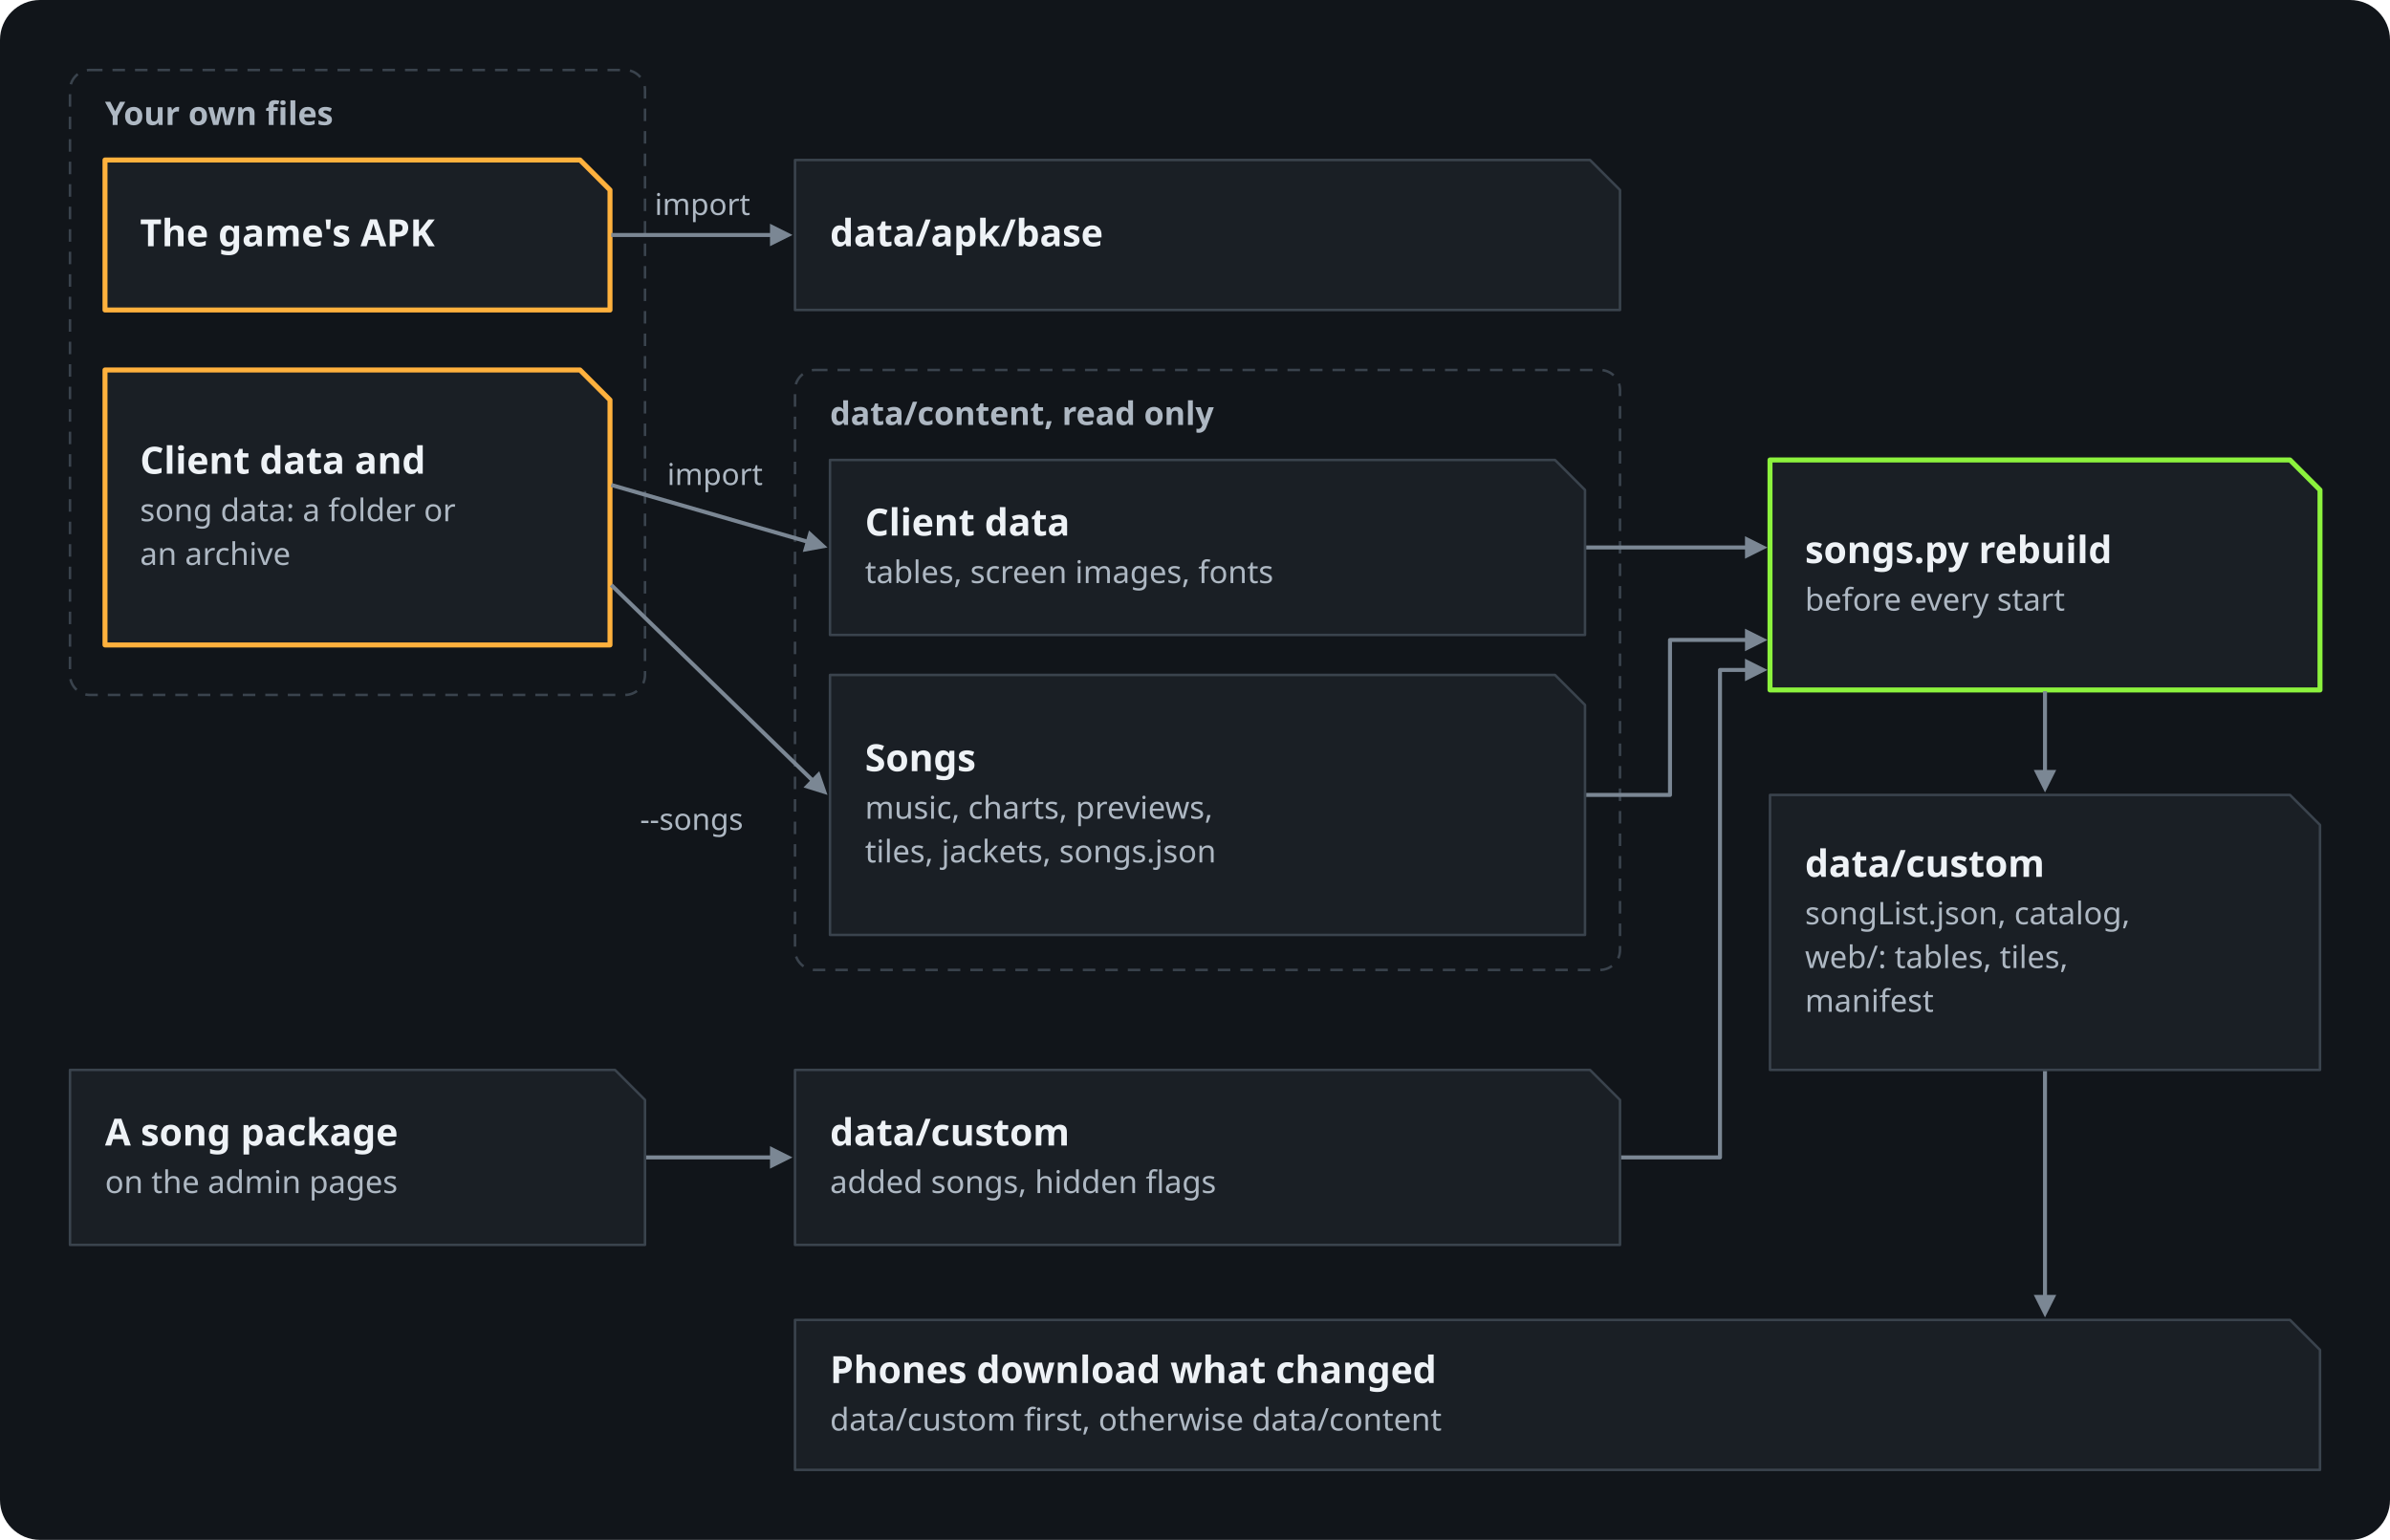
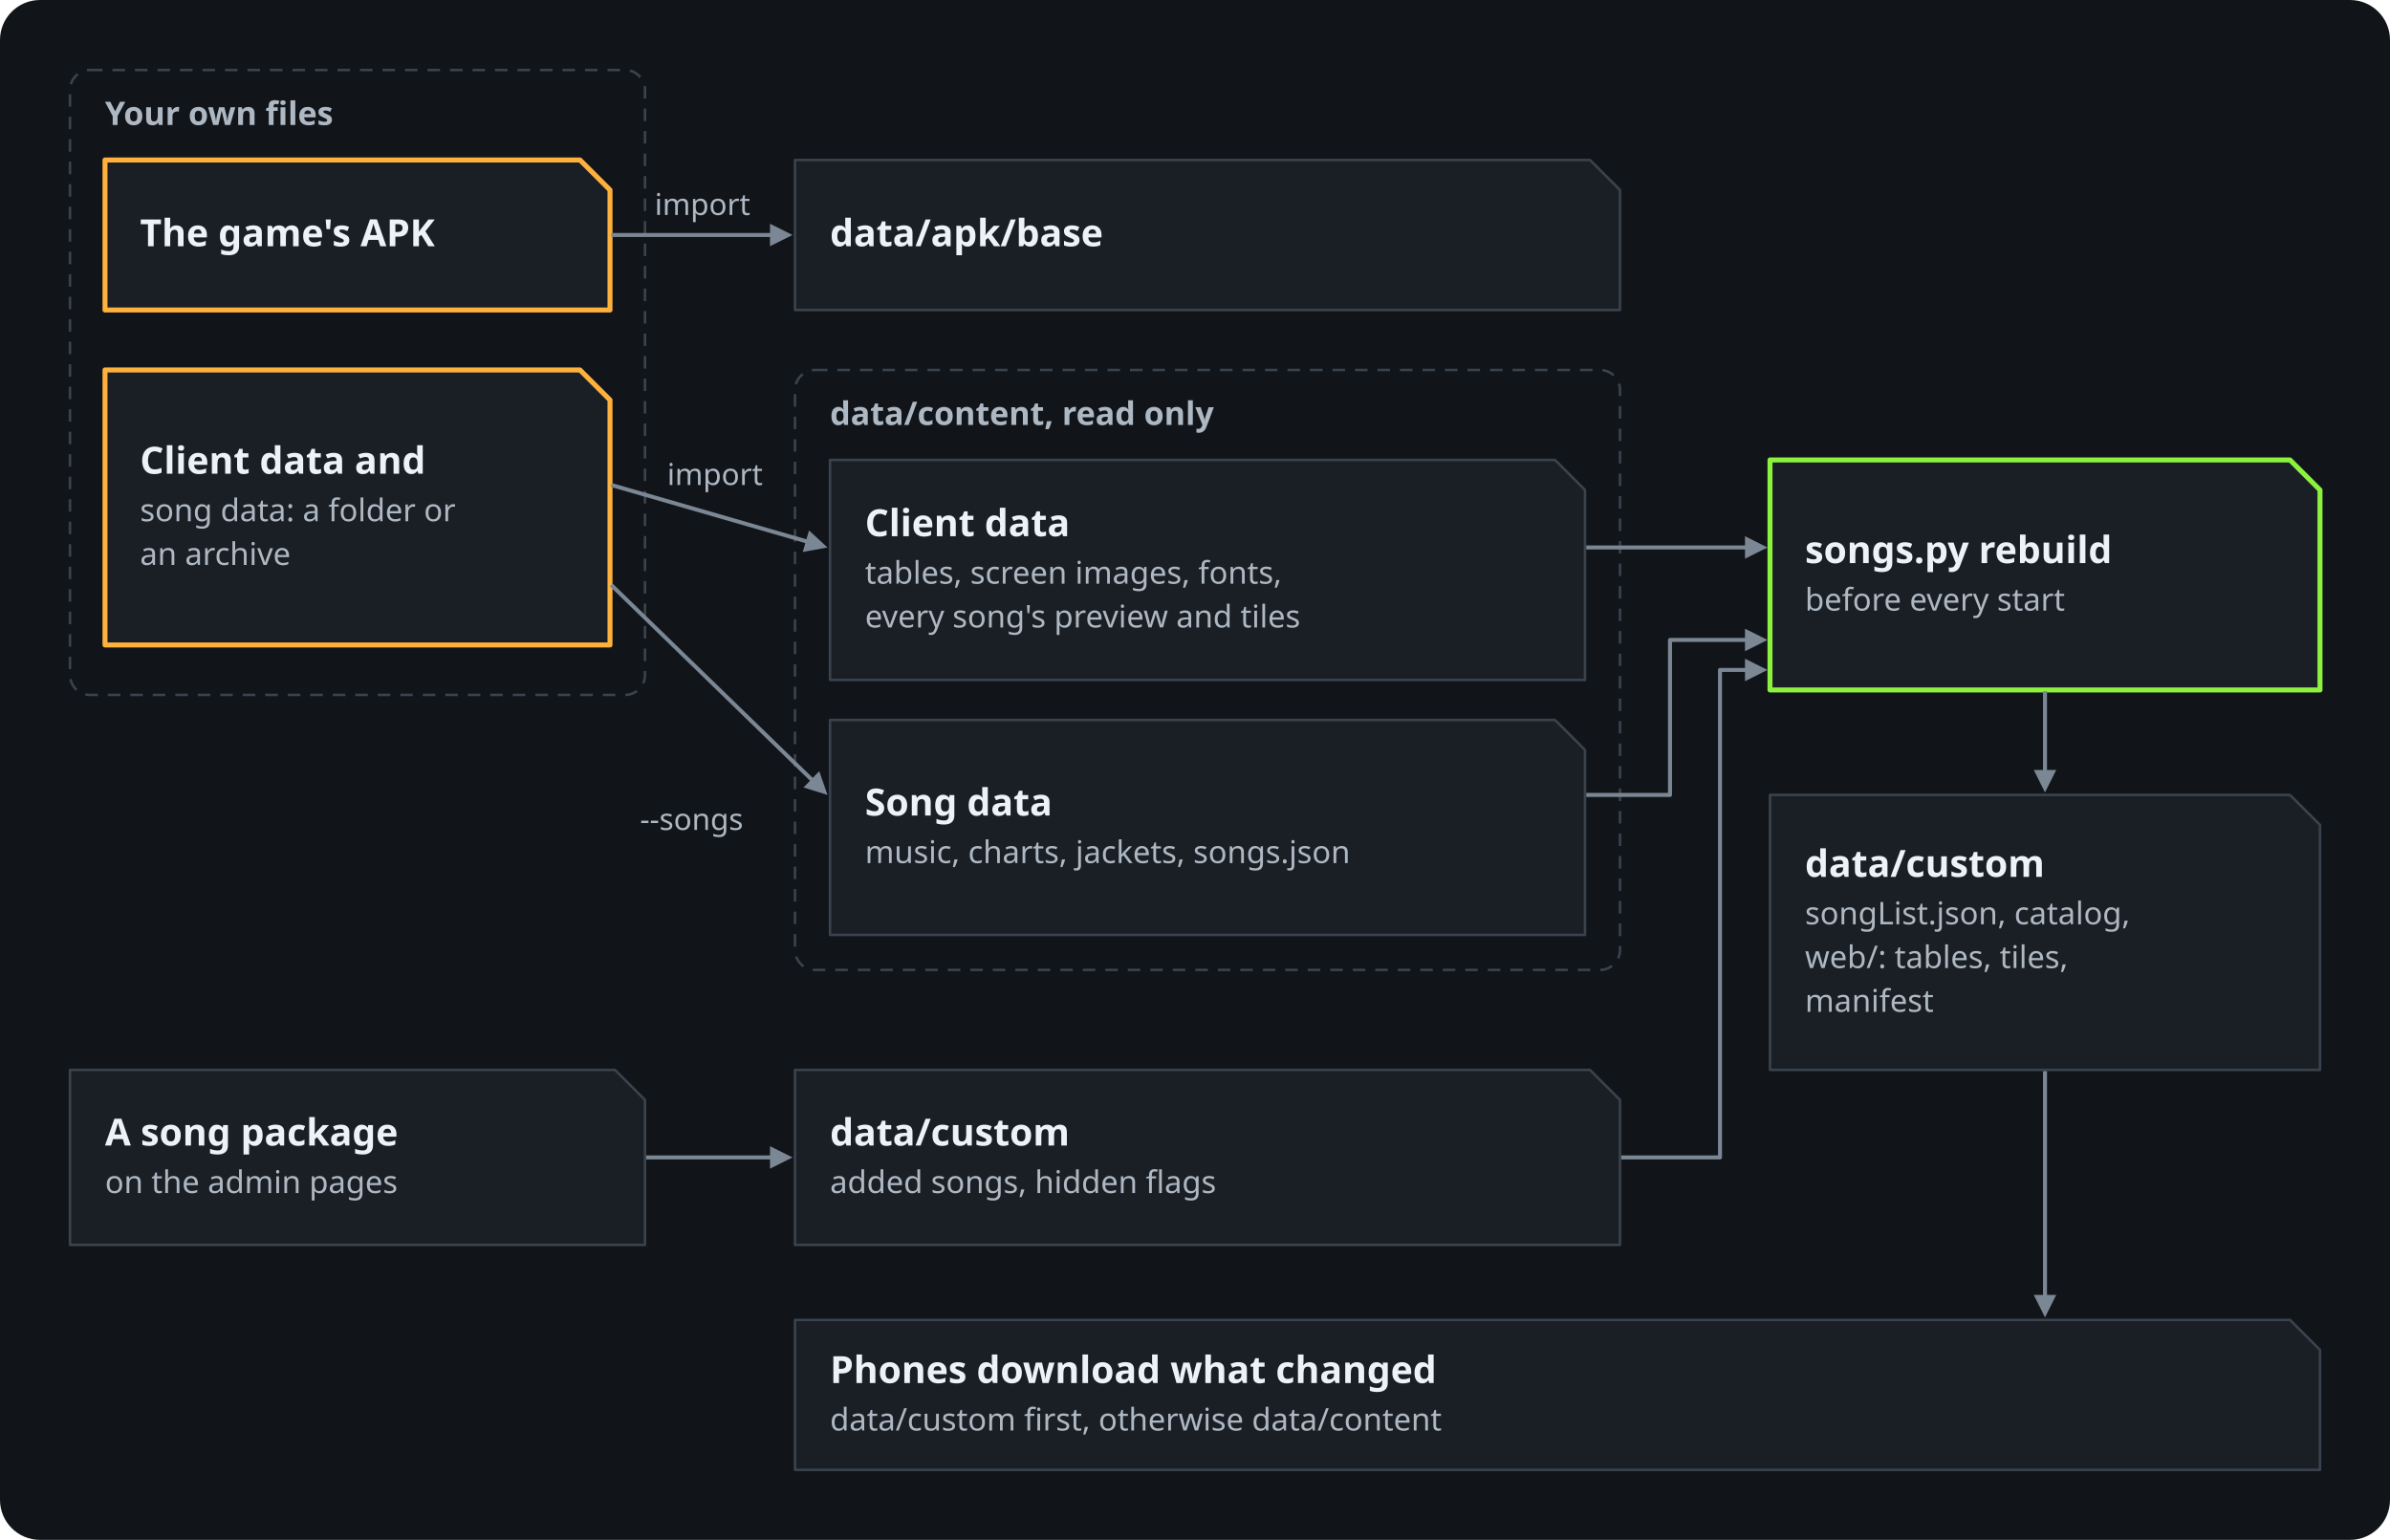
<svg xmlns="http://www.w3.org/2000/svg" viewBox="-28 -28 956 616" width="956" height="616" font-family="-apple-system, BlinkMacSystemFont, 'Segoe UI', 'Noto Sans', 'Apple SD Gothic Neo', 'Malgun Gothic', 'Noto Sans KR', Helvetica, Arial, sans-serif" role="img" aria-label="The content. The import takes your APK into data/apk/base, and the client data and, with --songs, the song data from your files into data/content, read only. A song package added on the admin pages goes to data/custom with the hidden flags. songs.py rebuilds the song list and the client's tables into data/custom before every start; phones download what changed, from data/custom first, otherwise from data/content">
  <rect x="-28" y="-28" width="956" height="616" rx="16" fill="#11151a" />
  <rect x="0" y="0" width="230" height="250" rx="8" fill="#11151a" stroke="#3a434d" stroke-width="1" stroke-dasharray="5 4" />
  <text x="14" y="22" font-size="13" font-weight="600" fill="#aeb8c3" text-anchor="start" data-box="14,216">Your own files</text>
  <path d="M14,36 H204 L216,48 V96 H14 Z" fill="#1a1f25" stroke="#ffb13d" stroke-width="2" stroke-linejoin="round" />
  <text x="28" y="70.5" font-size="15" font-weight="600" fill="#eef2f6" text-anchor="start" data-box="28,202">The game's APK</text>
  <path d="M14,120 H204 L216,132 V230 H14 Z" fill="#1a1f25" stroke="#ffb13d" stroke-width="2" stroke-linejoin="round" />
  <text x="28" y="161.5" font-size="15" font-weight="600" fill="#eef2f6" text-anchor="start" data-box="28,202">Client data and</text>
  <text x="28" y="180.5" font-size="12.5" fill="#aeb8c3" text-anchor="start" data-box="28,202">song data: a folder or</text>
  <text x="28" y="198" font-size="12.5" fill="#aeb8c3" text-anchor="start" data-box="28,202">an archive</text>
  <path d="M290,36 H608 L620,48 V96 H290 Z" fill="#1a1f25" stroke="#3a434d" stroke-width="1" stroke-linejoin="round" />
  <text x="304" y="70.5" font-size="15" font-weight="600" fill="#eef2f6" text-anchor="start" data-box="304,606">data/apk/base</text>
  <path d="M216.5,66 L282,66" fill="none" stroke="#7b8794" stroke-width="1.6" stroke-linejoin="round" />
  <path d="M289,66 L280.0,70.5 L280.0,61.5 Z" fill="#7b8794" data-tip="289,66" />
  <text x="253" y="58" font-size="12" fill="#aeb8c3" text-anchor="middle" data-box="220,286">import</text>
  <rect x="290" y="120" width="330" height="240" rx="8" fill="#11151a" stroke="#3a434d" stroke-width="1" stroke-dasharray="5 4" />
  <text x="304" y="142" font-size="13" font-weight="600" fill="#aeb8c3" text-anchor="start" data-box="304,606">data/content, read only</text>
-   <path d="M304,156 H594 L606,168 V226 H304 Z" fill="#1a1f25" stroke="#3a434d" stroke-width="1" stroke-linejoin="round" />
-   <text x="318" y="186.25" font-size="15" font-weight="600" fill="#eef2f6" text-anchor="start" data-box="318,592">Client data</text>
-   <text x="318" y="205.25" font-size="12.5" fill="#aeb8c3" text-anchor="start" data-box="318,592">tables, screen images, fonts</text>
-   <path d="M304,242 H594 L606,254 V346 H304 Z" fill="#1a1f25" stroke="#3a434d" stroke-width="1" stroke-linejoin="round" />
-   <text x="318" y="280.5" font-size="15" font-weight="600" fill="#eef2f6" text-anchor="start" data-box="318,592">Songs</text>
-   <text x="318" y="299.5" font-size="12.5" fill="#aeb8c3" text-anchor="start" data-box="318,592">music, charts, previews,</text>
-   <text x="318" y="317" font-size="12.5" fill="#aeb8c3" text-anchor="start" data-box="318,592">tiles, jackets, songs.json</text>
+   <path d="M304,156 H594 L606,168 V244 H304 Z" fill="#1a1f25" stroke="#3a434d" stroke-width="1" stroke-linejoin="round" />
+   <text x="318" y="186.5" font-size="15" font-weight="600" fill="#eef2f6" text-anchor="start" data-box="318,592">Client data</text>
+   <text x="318" y="205.5" font-size="12.5" fill="#aeb8c3" text-anchor="start" data-box="318,592">tables, screen images, fonts,</text>
+   <text x="318" y="223" font-size="12.5" fill="#aeb8c3" text-anchor="start" data-box="318,592">every song's preview and tiles</text>
+   <path d="M304,260 H594 L606,272 V346 H304 Z" fill="#1a1f25" stroke="#3a434d" stroke-width="1" stroke-linejoin="round" />
+   <text x="318" y="298.25" font-size="15" font-weight="600" fill="#eef2f6" text-anchor="start" data-box="318,592">Song data</text>
+   <text x="318" y="317.25" font-size="12.5" fill="#aeb8c3" text-anchor="start" data-box="318,592">music, charts, jackets, songs.json</text>
  <path d="M216.5,166 L296.275,189.056" fill="none" stroke="#7b8794" stroke-width="1.6" stroke-linejoin="round" />
  <path d="M303,191 L293.1,192.8 L295.6,184.2 Z" fill="#7b8794" data-tip="303,191" />
  <text x="258" y="166" font-size="12" fill="#aeb8c3" text-anchor="middle" data-box="220,286">import</text>
  <path d="M216.5,206 L297.978,285.123" fill="none" stroke="#7b8794" stroke-width="1.6" stroke-linejoin="round" />
  <path d="M303,290 L293.4,287.0 L299.7,280.5 Z" fill="#7b8794" data-tip="303,290" />
  <text x="228" y="304" font-size="12" fill="#aeb8c3" text-anchor="start" data-box="226,300">--songs</text>
  <path d="M680,156 H888 L900,168 V248 H680 Z" fill="#1a1f25" stroke="#8cf23d" stroke-width="2" stroke-linejoin="round" />
  <text x="694" y="197.25" font-size="15" font-weight="600" fill="#eef2f6" text-anchor="start" data-box="694,886">songs.py rebuild</text>
  <text x="694" y="216.25" font-size="12.5" fill="#aeb8c3" text-anchor="start" data-box="694,886">before every start</text>
  <path d="M606.5,191 L672,191" fill="none" stroke="#7b8794" stroke-width="1.6" stroke-linejoin="round" />
  <path d="M679,191 L670.0,195.5 L670.0,186.5 Z" fill="#7b8794" data-tip="679,191" />
  <path d="M606.5,290 L640,290 L640,228 L672,228" fill="none" stroke="#7b8794" stroke-width="1.6" stroke-linejoin="round" />
  <path d="M679,228 L670.0,232.5 L670.0,223.5 Z" fill="#7b8794" data-tip="679,228" />
  <path d="M0,400 H218 L230,412 V470 H0 Z" fill="#1a1f25" stroke="#3a434d" stroke-width="1" stroke-linejoin="round" />
  <text x="14" y="430.25" font-size="15" font-weight="600" fill="#eef2f6" text-anchor="start" data-box="14,216">A song package</text>
  <text x="14" y="449.25" font-size="12.5" fill="#aeb8c3" text-anchor="start" data-box="14,216">on the admin pages</text>
  <path d="M290,400 H608 L620,412 V470 H290 Z" fill="#1a1f25" stroke="#3a434d" stroke-width="1" stroke-linejoin="round" />
  <text x="304" y="430.25" font-size="15" font-weight="600" fill="#eef2f6" text-anchor="start" data-box="304,606">data/custom</text>
  <text x="304" y="449.25" font-size="12.5" fill="#aeb8c3" text-anchor="start" data-box="304,606">added songs, hidden flags</text>
  <path d="M230.5,435 L282,435" fill="none" stroke="#7b8794" stroke-width="1.6" stroke-linejoin="round" />
  <path d="M289,435 L280.0,439.5 L280.0,430.5 Z" fill="#7b8794" data-tip="289,435" />
  <path d="M620.5,435 L660,435 L660,240 L672,240" fill="none" stroke="#7b8794" stroke-width="1.6" stroke-linejoin="round" />
  <path d="M679,240 L670.0,244.5 L670.0,235.5 Z" fill="#7b8794" data-tip="679,240" />
  <path d="M680,290 H888 L900,302 V400 H680 Z" fill="#1a1f25" stroke="#3a434d" stroke-width="1" stroke-linejoin="round" />
  <text x="694" y="322.75" font-size="15" font-weight="600" fill="#eef2f6" text-anchor="start" data-box="694,886">data/custom</text>
  <text x="694" y="341.75" font-size="12.5" fill="#aeb8c3" text-anchor="start" data-box="694,886">songList.json, catalog,</text>
  <text x="694" y="359.25" font-size="12.5" fill="#aeb8c3" text-anchor="start" data-box="694,886">web/: tables, tiles,</text>
  <text x="694" y="376.75" font-size="12.5" fill="#aeb8c3" text-anchor="start" data-box="694,886">manifest</text>
  <path d="M790,248.5 L790,282" fill="none" stroke="#7b8794" stroke-width="1.6" stroke-linejoin="round" />
  <path d="M790,289 L785.5,280.0 L794.5,280.0 Z" fill="#7b8794" data-tip="790,289" />
  <path d="M290,500 H888 L900,512 V560 H290 Z" fill="#1a1f25" stroke="#3a434d" stroke-width="1" stroke-linejoin="round" />
  <text x="304" y="525.25" font-size="15" font-weight="600" fill="#eef2f6" text-anchor="start" data-box="304,886">Phones download what changed</text>
  <text x="304" y="544.25" font-size="12.5" fill="#aeb8c3" text-anchor="start" data-box="304,886">data/custom first, otherwise data/content</text>
  <path d="M790,400.5 L790,492" fill="none" stroke="#7b8794" stroke-width="1.6" stroke-linejoin="round" />
  <path d="M790,499 L785.5,490.0 L794.5,490.0 Z" fill="#7b8794" data-tip="790,499" />
</svg>
